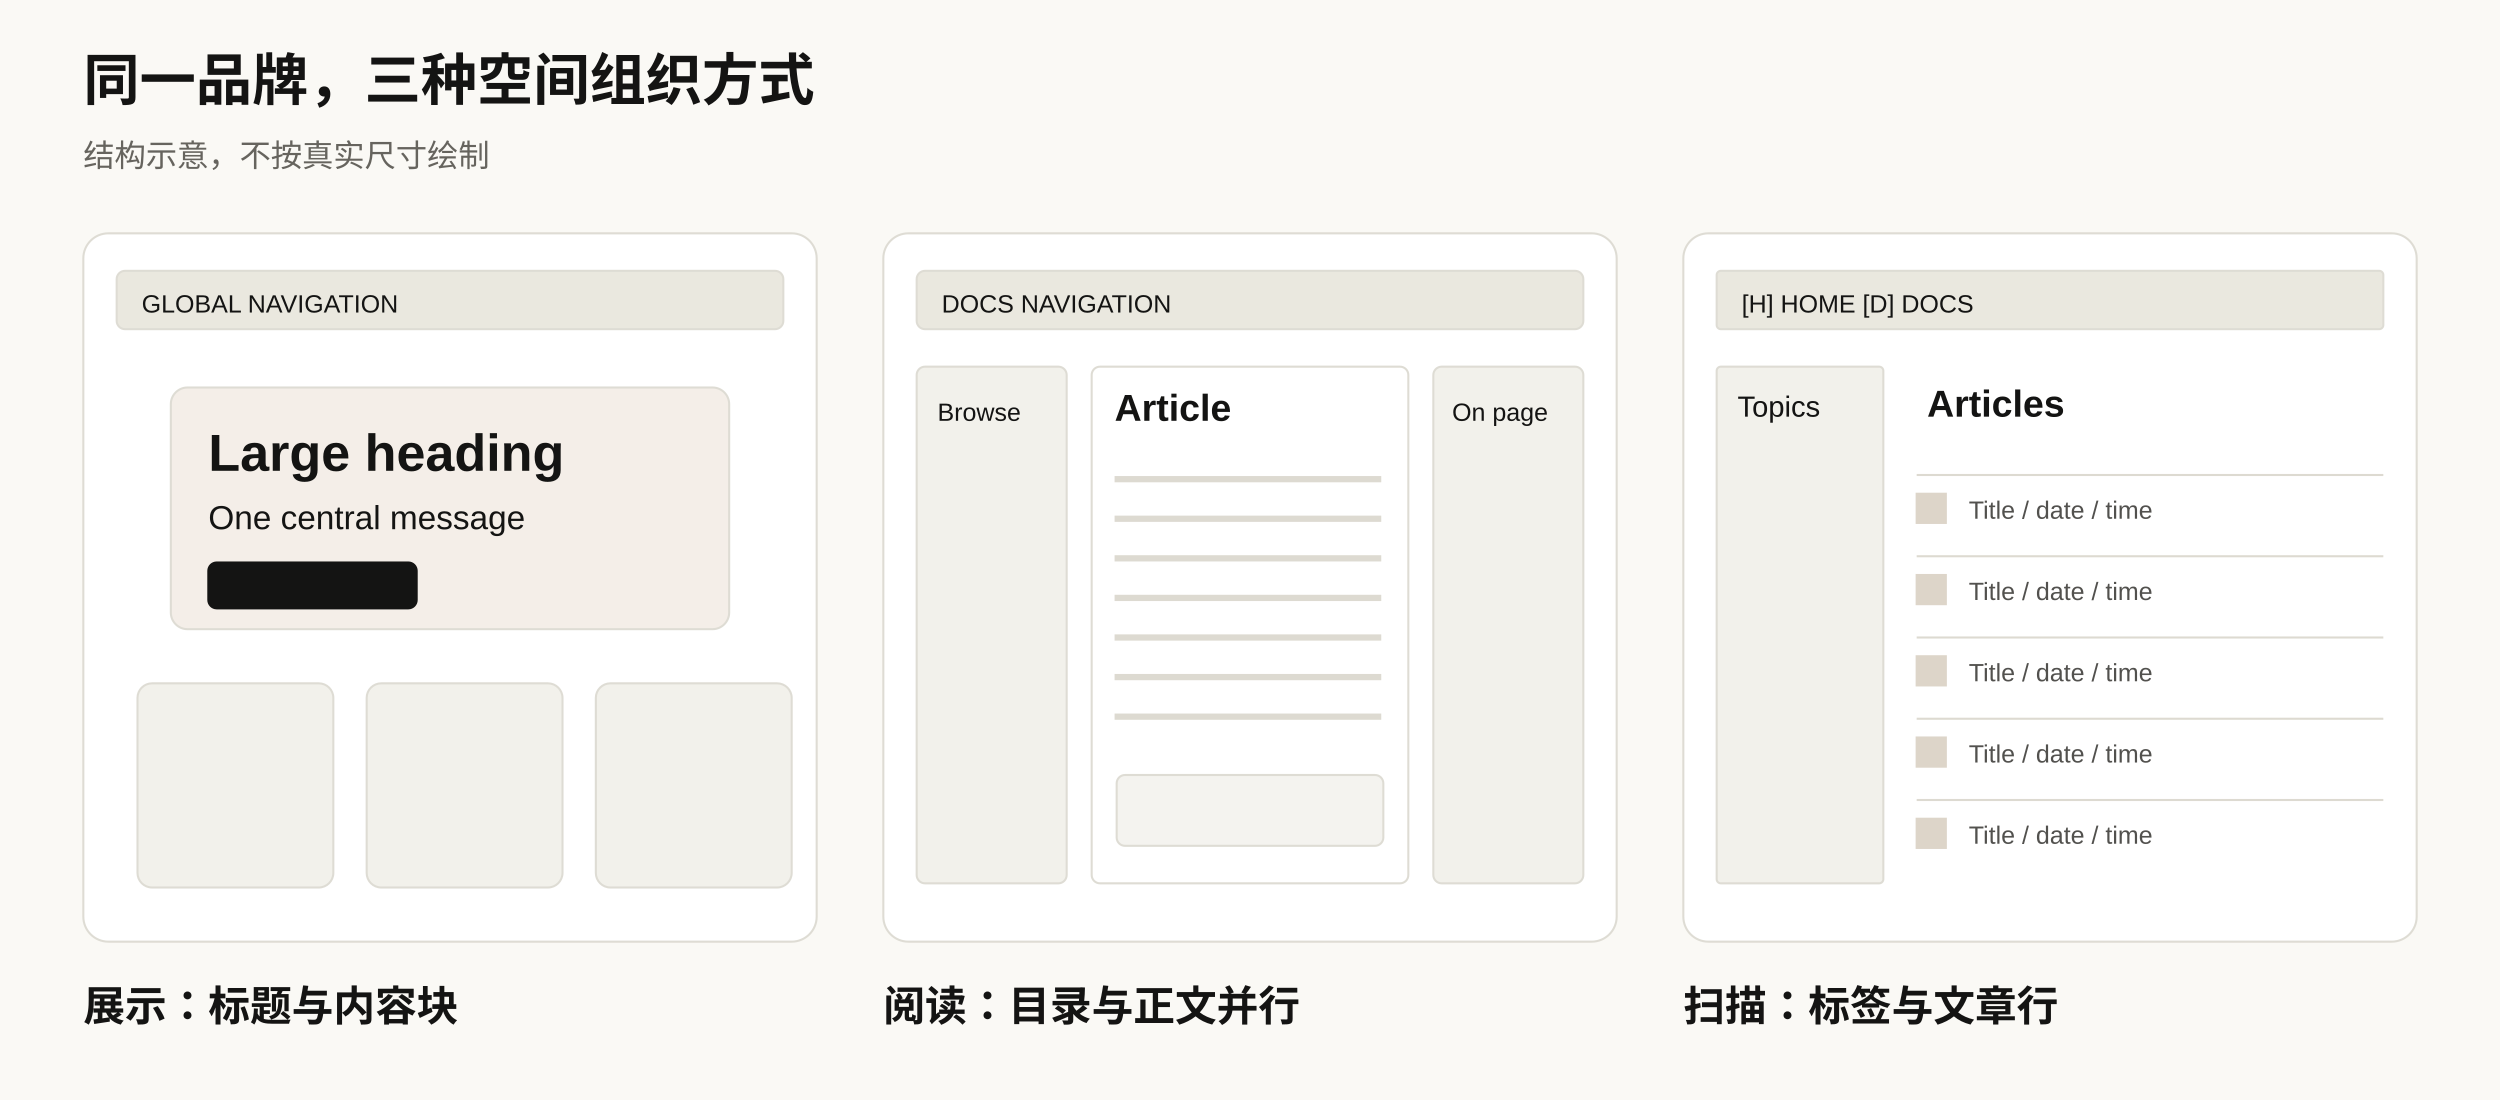
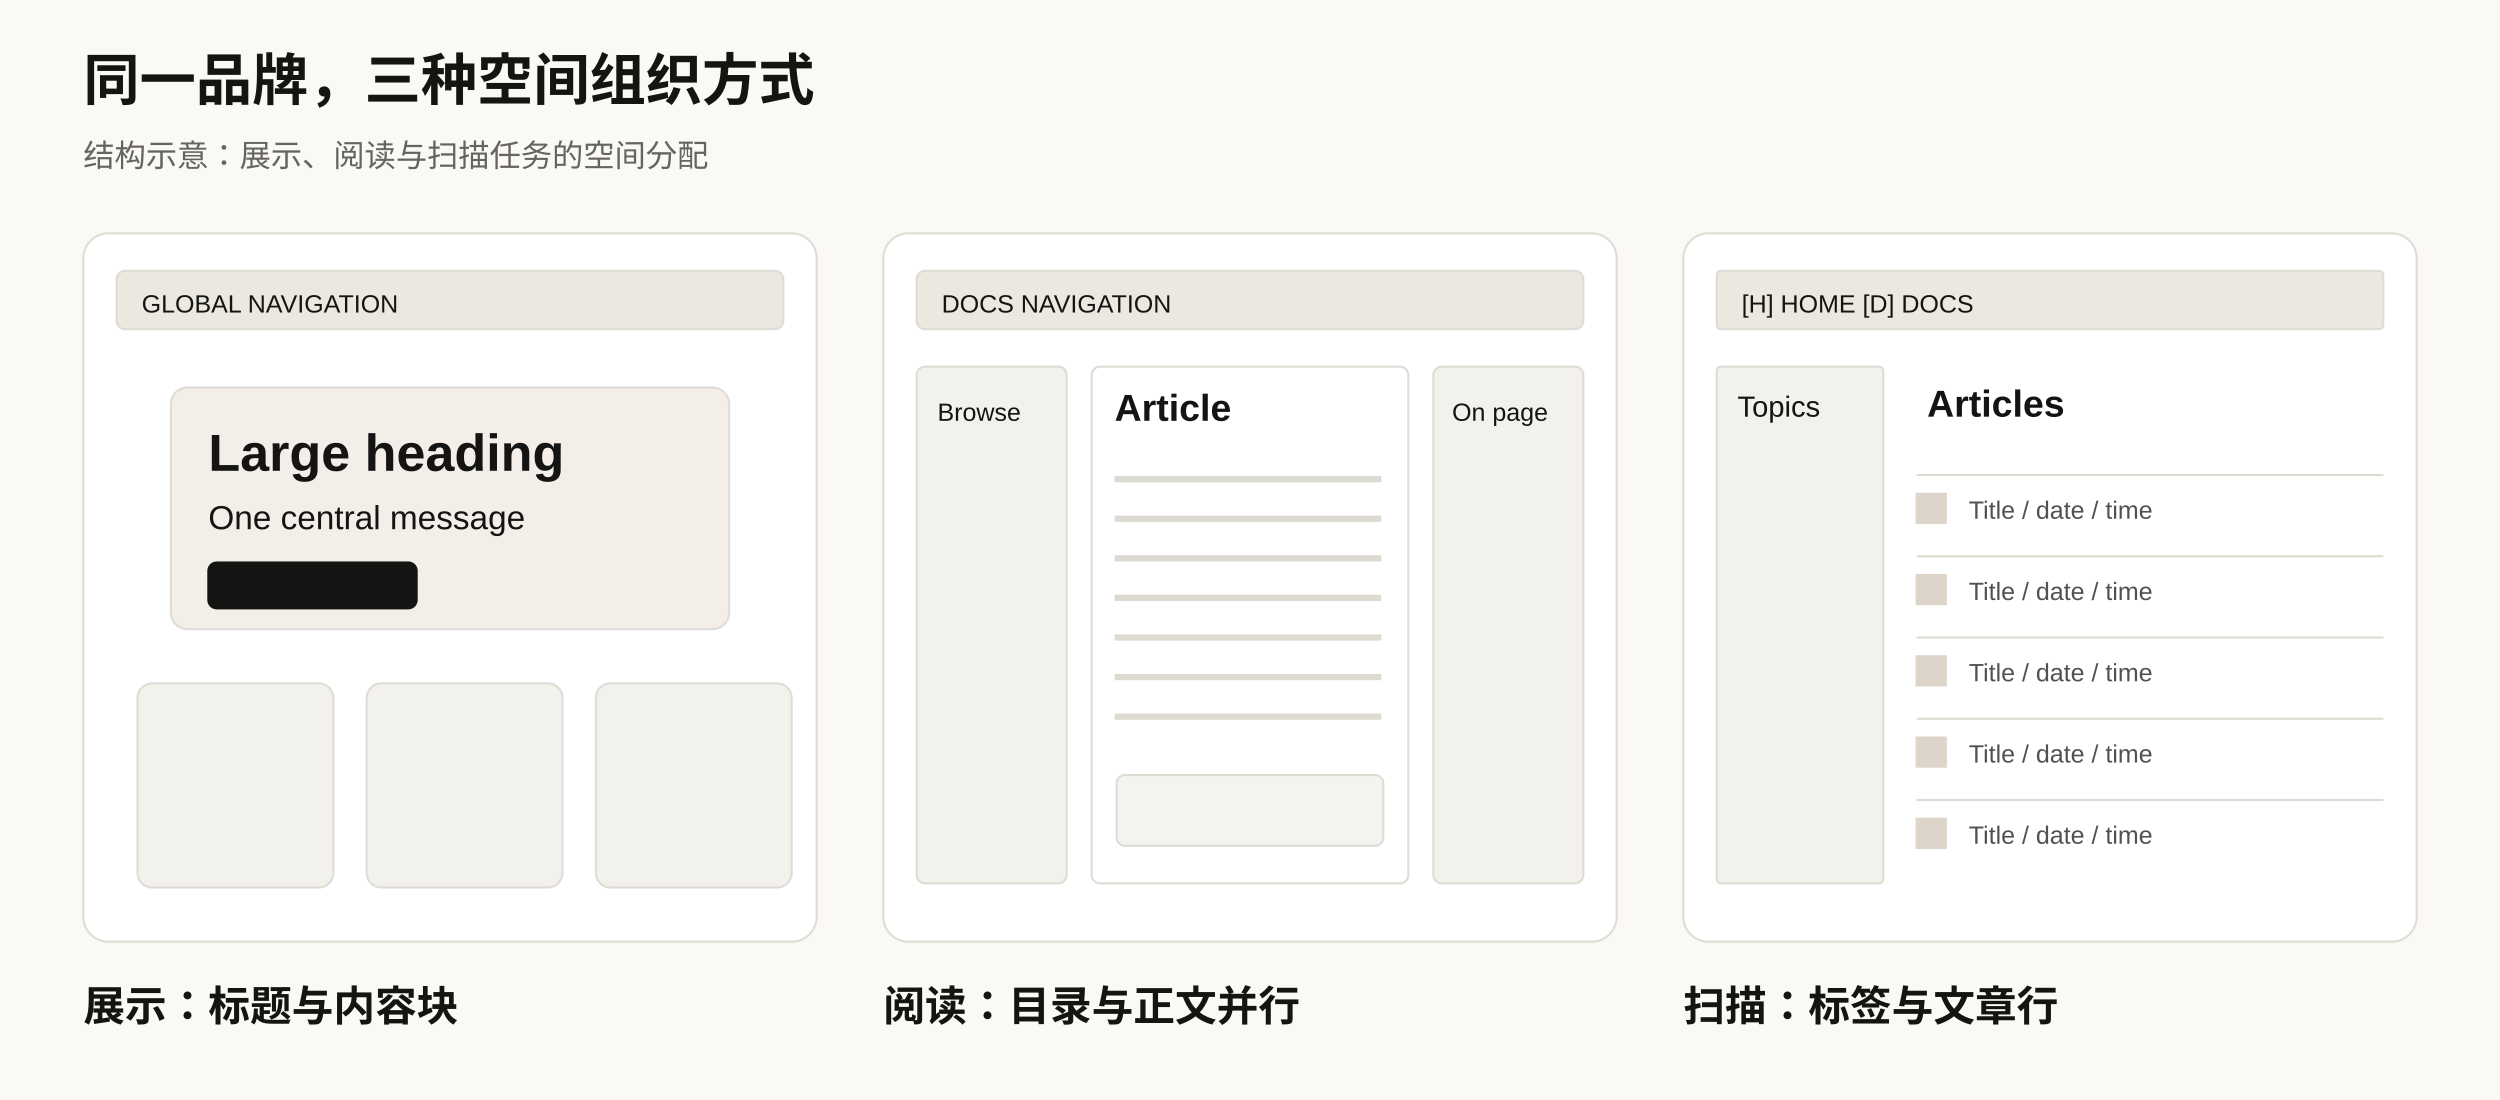
<svg xmlns="http://www.w3.org/2000/svg" width="1200" height="528" viewBox="0 0 1200 528" role="img" aria-label="三种页面空间组织示意">
  <rect width="1200" height="528" fill="#FAF9F5" />
  <g font-family="Arial, 'Microsoft YaHei', sans-serif" fill="#141413">
    <text x="40" y="48" font-size="27" fill="#141413" font-weight="600">同一品牌，三种空间组织方式</text>
-     <text x="40" y="80" font-size="15" fill="#66645E" font-weight="400">结构示意，不按真实尺寸绘制</text>
+     <text x="40" y="80" font-size="15" fill="#66645E" font-weight="400">结构示意：展示、阅读与扫描任务的空间分配</text>
    <rect x="40" y="112" width="352" height="340" rx="12" fill="#FFFFFF" stroke="#DEDCD4" />
    <rect x="424" y="112" width="352" height="340" rx="12" fill="#FFFFFF" stroke="#DEDCD4" />
    <rect x="808" y="112" width="352" height="340" rx="12" fill="#FFFFFF" stroke="#DEDCD4" />
    <rect x="56" y="130" width="320" height="28" rx="4" fill="#EAE8DF" stroke="#DEDCD4" />
    <text x="68" y="150" font-size="12" fill="#141413" font-weight="400">GLOBAL NAVIGATION</text>
    <rect x="82" y="186" width="268" height="116" rx="8" fill="#F4EEE8" stroke="#DEDCD4" />
    <text x="100" y="226" font-size="25" fill="#141413" font-weight="600">Large heading</text>
    <text x="100" y="254" font-size="16" fill="#141413" font-weight="400">One central message</text>
    <rect x="100" y="270" width="100" height="22" rx="4" fill="#141413" stroke="#141413" />
    <rect x="66" y="328" width="94" height="98" rx="7" fill="#F2F1EB" stroke="#DEDCD4" />
    <rect x="176" y="328" width="94" height="98" rx="7" fill="#F2F1EB" stroke="#DEDCD4" />
    <rect x="286" y="328" width="94" height="98" rx="7" fill="#F2F1EB" stroke="#DEDCD4" />
    <rect x="440" y="130" width="320" height="28" rx="4" fill="#EAE8DF" stroke="#DEDCD4" />
    <text x="452" y="150" font-size="12" fill="#141413" font-weight="400">DOCS NAVIGATION</text>
    <rect x="440" y="176" width="72" height="248" rx="4" fill="#F2F1EB" stroke="#DEDCD4" />
    <rect x="524" y="176" width="152" height="248" rx="4" fill="#FFFFFF" stroke="#DEDCD4" />
    <rect x="688" y="176" width="72" height="248" rx="4" fill="#F2F1EB" stroke="#DEDCD4" />
    <text x="450" y="202" font-size="12" fill="#141413" font-weight="400">Browse</text>
    <text x="535" y="202" font-size="18" fill="#141413" font-weight="600">Article</text>
    <text x="697" y="202" font-size="12" fill="#141413" font-weight="400">On page</text>
    <path d="M535 230 h128" stroke="#DDDAD1" stroke-width="3" />
    <path d="M535 249 h128" stroke="#DDDAD1" stroke-width="3" />
    <path d="M535 268 h128" stroke="#DDDAD1" stroke-width="3" />
    <path d="M535 287 h128" stroke="#DDDAD1" stroke-width="3" />
    <path d="M535 306 h128" stroke="#DDDAD1" stroke-width="3" />
    <path d="M535 325 h128" stroke="#DDDAD1" stroke-width="3" />
    <path d="M535 344 h128" stroke="#DDDAD1" stroke-width="3" />
    <rect x="536" y="372" width="128" height="34" rx="4" fill="#F4F3EF" stroke="#DEDCD4" />
    <rect x="824" y="130" width="320" height="28" rx="2" fill="#EAE8DF" stroke="#DEDCD4" />
    <text x="836" y="150" font-size="12" fill="#141413" font-weight="400">[H] HOME   [D] DOCS</text>
    <rect x="824" y="176" width="80" height="248" rx="2" fill="#F2F1EB" stroke="#DEDCD4" />
    <text x="834" y="200" font-size="14" fill="#141413" font-weight="400">Topics</text>
    <text x="925" y="200" font-size="18" fill="#141413" font-weight="600">Articles</text>
    <path d="M920 228 h224" stroke="#DDDAD1" stroke-width="1" />
    <rect x="920" y="237" width="14" height="14" rx="0" fill="#DDD5C9" stroke="#DDD5C9" />
    <text x="945" y="249" font-size="12" fill="#52514E" font-weight="400">Title / date / time</text>
    <path d="M920 267 h224" stroke="#DDDAD1" stroke-width="1" />
    <rect x="920" y="276" width="14" height="14" rx="0" fill="#DDD5C9" stroke="#DDD5C9" />
    <text x="945" y="288" font-size="12" fill="#52514E" font-weight="400">Title / date / time</text>
    <path d="M920 306 h224" stroke="#DDDAD1" stroke-width="1" />
    <rect x="920" y="315" width="14" height="14" rx="0" fill="#DDD5C9" stroke="#DDD5C9" />
    <text x="945" y="327" font-size="12" fill="#52514E" font-weight="400">Title / date / time</text>
    <path d="M920 345 h224" stroke="#DDDAD1" stroke-width="1" />
    <rect x="920" y="354" width="14" height="14" rx="0" fill="#DDD5C9" stroke="#DDD5C9" />
    <text x="945" y="366" font-size="12" fill="#52514E" font-weight="400">Title / date / time</text>
    <path d="M920 384 h224" stroke="#DDDAD1" stroke-width="1" />
    <rect x="920" y="393" width="14" height="14" rx="0" fill="#DDD5C9" stroke="#DDD5C9" />
    <text x="945" y="405" font-size="12" fill="#52514E" font-weight="400">Title / date / time</text>
    <text x="40" y="490" font-size="20" fill="#141413" font-weight="600">展示：标题与内容块</text>
    <text x="424" y="490" font-size="20" fill="#141413" font-weight="600">阅读：目录与正文并行</text>
    <text x="808" y="490" font-size="20" fill="#141413" font-weight="600">扫描：标签与文章行</text>
  </g>
</svg>
